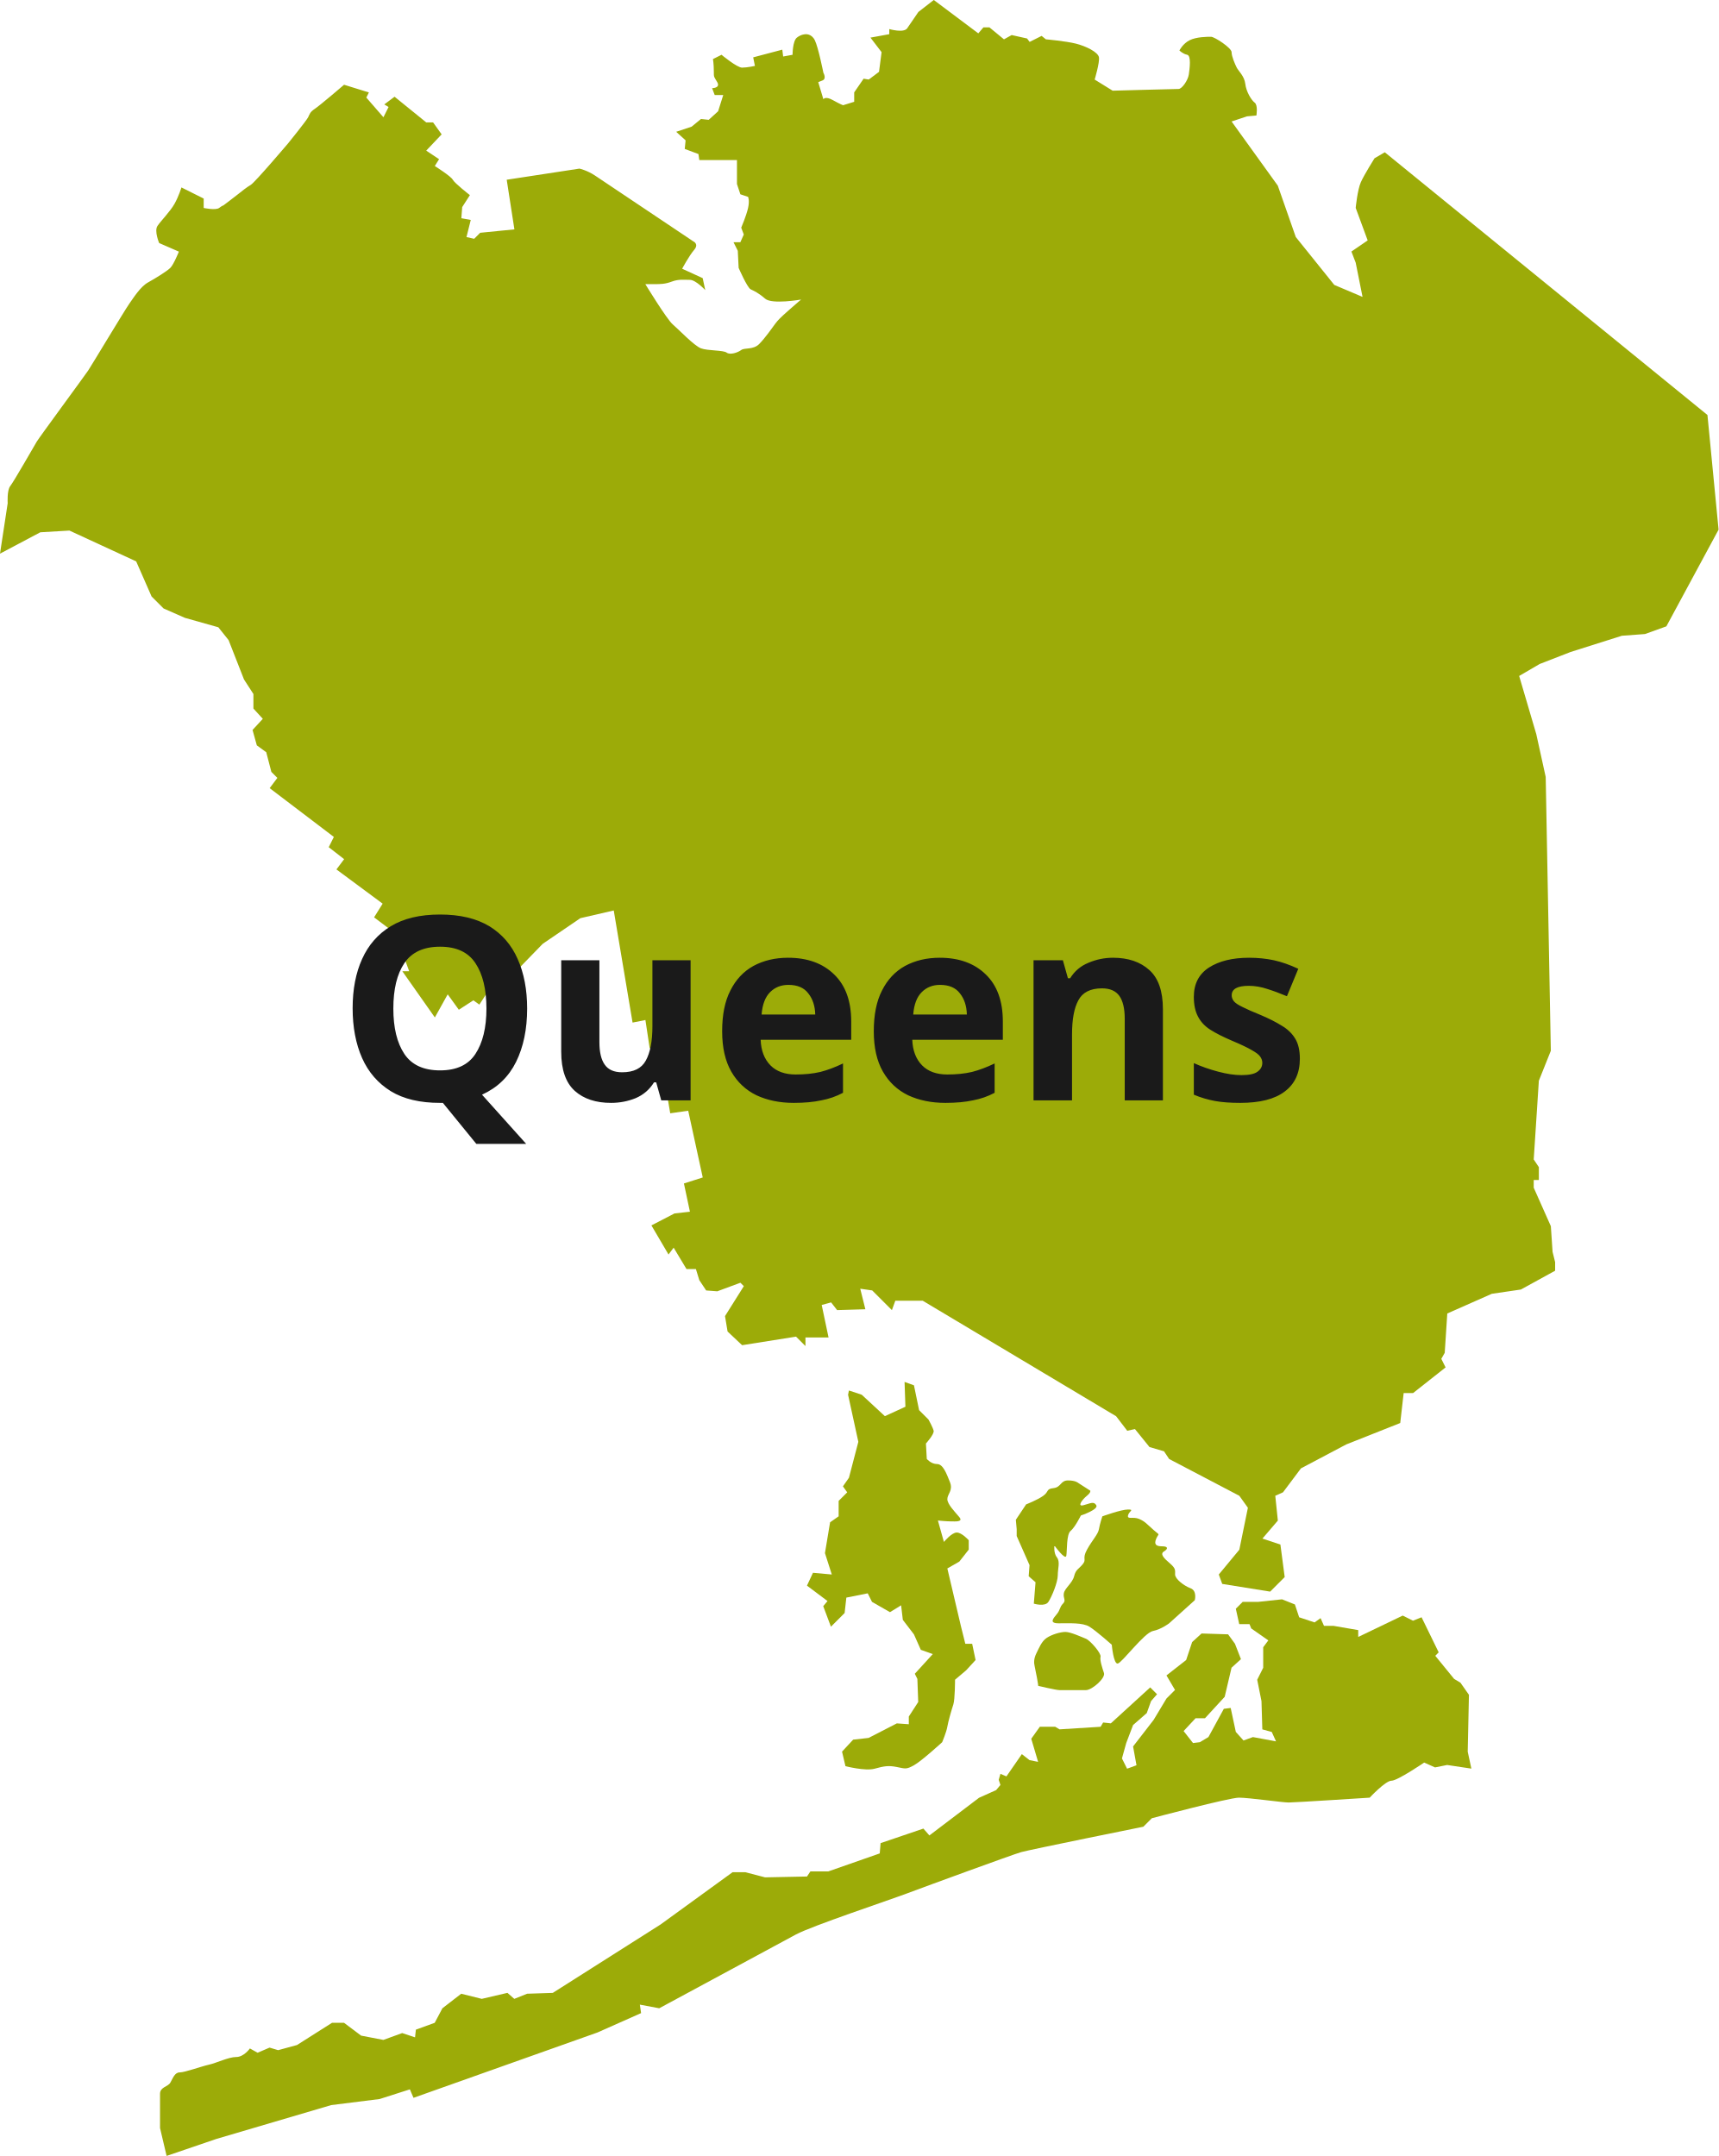
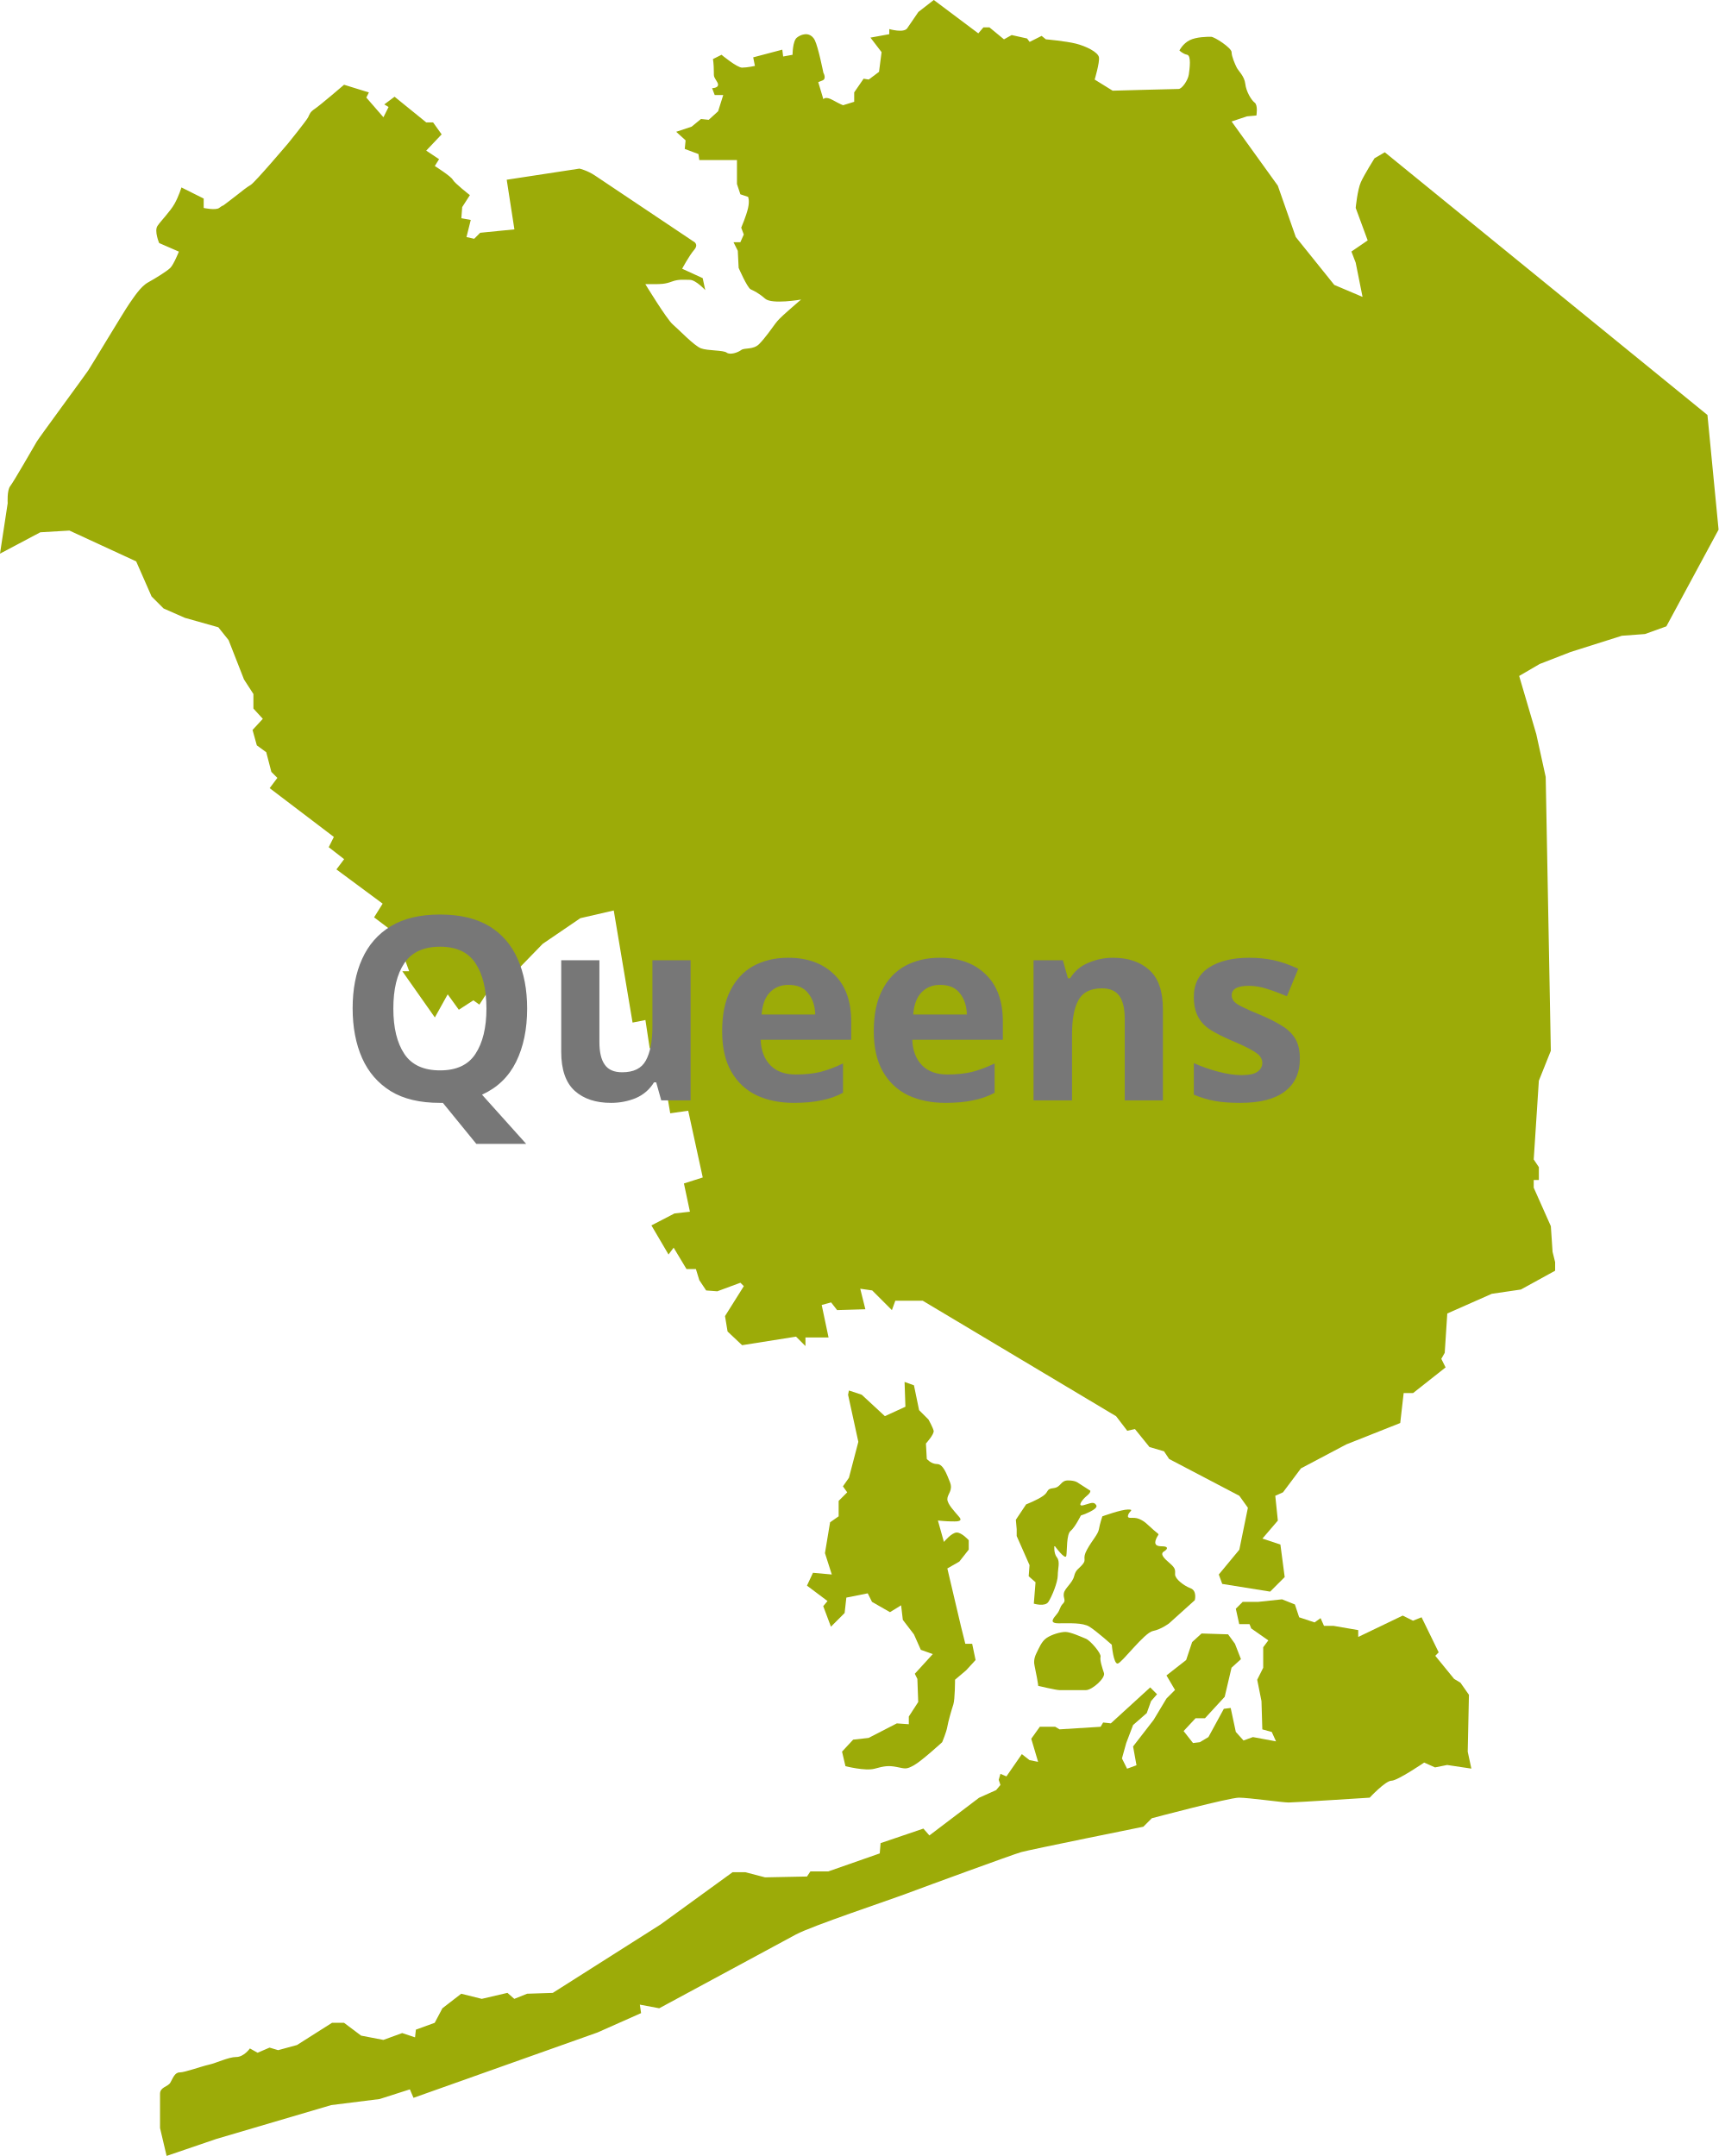
<svg xmlns="http://www.w3.org/2000/svg" width="85.094mm" height="106.77mm" version="1.1" viewBox="0 0 85.094 106.77">
  <g transform="translate(-94.84 -49.104)" fill="#9cab08">
    <path d="m94.84 76.522 0.381-2.5s-0.042-0.636 0.127-0.847c0.17-0.212 1.187-1.992 1.314-2.204 0.127-0.212 2.373-3.263 2.543-3.517 0.169-0.254 1.822-3.009 2.034-3.305 0.212-0.297 0.551-0.848 0.932-1.059 0.381-0.212 0.932-0.551 1.102-0.72 0.17-0.169 0.424-0.805 0.424-0.805l-0.975-0.424s-0.254-0.593-0.085-0.848c0.17-0.254 0.636-0.72 0.848-1.102 0.212-0.381 0.339-0.805 0.339-0.805l1.102 0.551v0.466s0.593 0.127 0.763 0c0.169-0.127 0.212-0.127 0.212-0.127s0.509-0.381 0.72-0.551c0.212-0.17 0.424-0.339 0.636-0.466 0.212-0.127 1.865-2.076 1.865-2.076s0.89-1.102 0.975-1.271c0.085-0.17 0.085-0.254 0.339-0.424 0.254-0.169 1.441-1.187 1.441-1.187l1.229 0.381-0.127 0.254 0.847 0.975 0.254-0.509-0.212-0.127 0.509-0.381 1.568 1.271h0.339l0.424 0.593-0.763 0.805 0.636 0.424-0.212 0.339s0.805 0.509 0.89 0.678c0.085 0.169 0.848 0.763 0.848 0.763l-0.381 0.593-0.042 0.551 0.466 0.085-0.212 0.848 0.381 0.085 0.297-0.297 1.695-0.169-0.381-2.458 3.602-0.551s0.381 0.085 0.763 0.339c0.381 0.254 4.873 3.263 4.873 3.263s0.297 0.127 0.042 0.424c-0.254 0.297-0.593 0.932-0.593 0.932l1.017 0.466 0.127 0.593s-0.466-0.508-0.763-0.508-0.551-0.042-0.89 0.085c-0.339 0.127-0.551 0.127-0.89 0.127h-0.424s1.059 1.737 1.356 1.992c0.297 0.254 1.059 1.059 1.399 1.187 0.339 0.127 1.102 0.085 1.271 0.212 0.17 0.127 0.551 0 0.72-0.127 0.17-0.127 0.593 0 0.89-0.297s0.678-0.848 0.805-1.017c0.127-0.17 0.254-0.297 0.636-0.636s0.636-0.551 0.636-0.551-1.441 0.254-1.78-0.042c-0.339-0.297-0.551-0.381-0.72-0.466-0.169-0.085-0.593-1.06-0.593-1.06l-0.042-0.847-0.212-0.424h0.339l0.17-0.381-0.127-0.339s0.254-0.593 0.339-0.975c0.085-0.381 0-0.551 0-0.551l-0.381-0.127-0.169-0.509v-1.187h-1.865l-0.042-0.297-0.678-0.254 0.042-0.424-0.466-0.424 0.763-0.254 0.466-0.381 0.381 0.042 0.466-0.424 0.254-0.805h-0.424l-0.127-0.339s0.424 0 0.254-0.297c-0.17-0.297-0.17-0.212-0.17-0.551s-0.042-0.593-0.042-0.593l0.424-0.212s0.763 0.636 1.017 0.636c0.254 0 0.636-0.085 0.636-0.085l-0.085-0.424 1.441-0.381 0.042 0.339 0.466-0.085s0-0.678 0.212-0.848c0.212-0.17 0.424-0.17 0.424-0.17s0.297-0.042 0.466 0.297c0.17 0.339 0.424 1.61 0.424 1.61s0.17 0.297-0.042 0.381l-0.212 0.085 0.254 0.847s0.085-0.169 0.466 0.042c0.381 0.212 0.509 0.254 0.509 0.254l0.551-0.17v-0.466l0.466-0.678 0.254 0.042 0.509-0.381 0.127-0.975-0.551-0.72 0.932-0.17v-0.254s0.72 0.212 0.89-0.042c0.169-0.254 0.551-0.805 0.551-0.805l0.763-0.593 2.204 1.653 0.254-0.297h0.297l0.72 0.593 0.381-0.212 0.763 0.17 0.127 0.169 0.593-0.297 0.212 0.17s0.975 0.085 1.483 0.212c0.509 0.127 1.102 0.424 1.144 0.678 0.042 0.254-0.212 1.102-0.212 1.102l0.89 0.551s3.094-0.085 3.263-0.085c0.169 0 0.466-0.424 0.509-0.72 0.042-0.297 0.127-0.932-0.085-0.975-0.212-0.042-0.381-0.212-0.381-0.212s0.169-0.339 0.508-0.508c0.339-0.17 0.89-0.17 1.059-0.17 0.17 0 1.017 0.551 1.017 0.763s0.169 0.593 0.254 0.763c0.085 0.169 0.381 0.424 0.424 0.805 0.042 0.381 0.297 0.805 0.466 0.932 0.17 0.127 0.085 0.636 0.085 0.636l-0.466 0.042-0.763 0.254 2.288 3.178 0.89 2.543 1.907 2.373 1.399 0.593-0.339-1.695-0.212-0.551 0.805-0.551-0.593-1.61s0.085-0.89 0.254-1.271c0.17-0.381 0.678-1.187 0.678-1.187l0.509-0.297 15.976 13.01 0.551 5.678-2.585 4.789-1.059 0.381-1.144 0.085-2.543 0.805-1.526 0.593-1.017 0.593 0.848 2.882 0.466 2.119 0.254 13.561-0.593 1.483-0.254 3.899 0.254 0.381v0.636h-0.254v0.381l0.848 1.907 0.085 1.271 0.127 0.509v0.424l-1.695 0.932-1.441 0.212-2.204 0.975-0.127 1.949-0.169 0.297 0.212 0.424-1.61 1.271h-0.466l-0.17 1.483-2.67 1.059-2.246 1.187-0.89 1.187-0.381 0.17 0.127 1.229-0.763 0.89 0.89 0.297 0.212 1.61-0.72 0.72-2.373-0.381-0.17-0.466 1.017-1.229 0.424-2.076-0.424-0.593-3.475-1.822-0.254-0.381-0.72-0.212-0.72-0.89-0.381 0.085-0.551-0.72-9.577-5.721h-1.356l-0.169 0.466-0.975-0.975-0.593-0.085 0.254 1.017-1.399 0.042-0.297-0.381-0.466 0.127 0.339 1.61h-1.144v0.424l-0.466-0.466-2.67 0.424-0.72-0.678-0.127-0.763 0.932-1.483-0.17-0.169-1.144 0.424-0.551-0.042-0.339-0.509-0.169-0.551h-0.466l-0.636-1.059-0.254 0.339-0.847-1.441 1.144-0.593 0.763-0.085-0.297-1.399 0.932-0.297-0.72-3.305-0.89 0.127-0.551-3.221h-0.466l-0.212-1.399-0.636 0.127-0.932-5.551-1.653 0.381-1.865 1.271-1.483 1.526-1.102 0.636-0.551 0.848-0.297-0.212-0.72 0.466-0.551-0.763-0.636 1.144-1.61-2.288h0.339l-0.466-1.271 0.127-0.339-1.399-1.059 0.424-0.678-2.288-1.695 0.381-0.508-0.763-0.593 0.254-0.508-3.178-2.416 0.381-0.508-0.297-0.297-0.254-0.975-0.466-0.339-0.212-0.763 0.509-0.551-0.466-0.509v-0.72l-0.466-0.72-0.763-1.949-0.508-0.636-1.653-0.466-1.059-0.466-0.593-0.593-0.763-1.738-3.305-1.526-1.441 0.085z" stroke-miterlimit="10" stroke-width=".245" />
    <g stroke-width=".265">
      <path d="m103.09 155.87 2.457-0.839 5.693-1.678 2.397-0.3 1.498-0.479 0.18 0.419 9.11-3.236 2.158-0.959-0.06-0.42 0.959 0.18s5.993-3.236 6.772-3.656c0.779-0.419 4.555-1.678 5.514-2.038 0.959-0.36 5.214-1.918 5.633-2.038 0.42-0.12 6.053-1.259 6.053-1.259l0.42-0.42s3.836-1.019 4.315-1.019c0.479 0 2.158 0.24 2.457 0.24s4.015-0.24 4.015-0.24 0.779-0.839 1.079-0.839c0.3 0 1.618-0.899 1.618-0.899l0.539 0.24 0.599-0.12 1.199 0.18-0.18-0.839 0.06-2.817-0.42-0.599-0.315-0.189-0.932-1.144 0.169-0.17-0.847-1.737-0.424 0.17-0.509-0.254-2.204 1.059v-0.339l-1.229-0.212h-0.466l-0.169-0.381-0.297 0.212-0.763-0.254-0.212-0.636-0.636-0.254-1.187 0.127h-0.763l-0.339 0.339 0.169 0.763h0.509l0.085 0.212 0.847 0.593-0.254 0.339v1.017l-0.297 0.593 0.212 1.059 0.042 1.399 0.466 0.127 0.212 0.466-1.144-0.212-0.466 0.169-0.381-0.424-0.254-1.187-0.339 0.042-0.763 1.399-0.424 0.254-0.339 0.042-0.466-0.593 0.593-0.636h0.466l0.975-1.06 0.339-1.441 0.466-0.424-0.297-0.763-0.339-0.466-1.314-0.042-0.466 0.424-0.297 0.89-0.975 0.763 0.424 0.72-0.424 0.424-0.636 1.059-1.017 1.314 0.169 0.932-0.466 0.17-0.254-0.509 0.212-0.763 0.339-0.89 0.678-0.593 0.212-0.593 0.297-0.339-0.339-0.339-1.949 1.78-0.381-0.042-0.127 0.212-2.034 0.127-0.212-0.127h-0.763l-0.424 0.593 0.339 1.144-0.424-0.085-0.381-0.297-0.763 1.102-0.297-0.127-0.085 0.297 0.085 0.254-0.212 0.254-0.848 0.381-2.458 1.865-0.297-0.339-2.119 0.72-0.042 0.509-2.543 0.89h-0.89l-0.169 0.254-2.076 0.042-0.975-0.254h-0.636l-3.56 2.585-5.34 3.39-1.271 0.042-0.636 0.254-0.339-0.297-1.271 0.297-1.017-0.254-0.932 0.72-0.381 0.72-0.932 0.339-0.042 0.381-0.636-0.212-0.932 0.339-1.102-0.212-0.847-0.636h-0.593l-1.737 1.102-0.932 0.254-0.424-0.127-0.593 0.254-0.381-0.212s-0.297 0.424-0.678 0.424-0.975 0.297-1.356 0.381c-0.381 0.085-1.187 0.381-1.441 0.381-0.254 0-0.339 0.297-0.466 0.509-0.127 0.212-0.509 0.212-0.509 0.551v1.695z" />
      <path d="m154 128.35s0.127-0.466-0.212-0.593c-0.339-0.127-0.763-0.466-0.763-0.678 0-0.212 0.042-0.297-0.254-0.551-0.297-0.254-0.509-0.466-0.297-0.593 0.212-0.127 0.212-0.254-0.085-0.254-0.297 0-0.424-0.085-0.297-0.381 0.127-0.297 0.212-0.127-0.127-0.424s-0.424-0.424-0.72-0.551c-0.297-0.127-0.593 0.042-0.551-0.17 0.042-0.212 0.339-0.297 0-0.297s-1.271 0.339-1.271 0.339-0.127 0.381-0.169 0.636c-0.042 0.254-0.339 0.551-0.593 1.017-0.254 0.466 0 0.466-0.212 0.72-0.212 0.254-0.339 0.254-0.424 0.593-0.085 0.339-0.466 0.593-0.509 0.847-0.042 0.254 0.127 0.339-0.042 0.509-0.169 0.17-0.127 0.297-0.297 0.509-0.17 0.212-0.424 0.466 0.085 0.466 0.509 0 1.187-0.042 1.526 0.17 0.339 0.212 1.102 0.89 1.102 0.89s0.085 0.975 0.297 0.932c0.212-0.042 1.314-1.526 1.737-1.61 0.424-0.085 0.805-0.381 0.805-0.381z" />
      <path d="m146.24 132.59s0.89 0.212 1.059 0.212h1.314c0.297 0 0.975-0.593 0.89-0.847-0.085-0.254-0.212-0.636-0.169-0.805 0.042-0.17-0.509-0.805-0.72-0.89-0.212-0.085-0.763-0.339-1.017-0.339-0.254 0-0.678 0.127-0.932 0.297-0.254 0.17-0.381 0.509-0.509 0.763-0.127 0.254-0.127 0.466-0.085 0.636 0.042 0.17 0.212 1.06 0.169 0.975z" />
      <path d="m146.03 128.52s0.551 0.17 0.72-0.085c0.17-0.254 0.466-0.975 0.466-1.314s0.127-0.678-0.042-0.89c-0.17-0.212-0.127-0.593-0.127-0.593s0.551 0.763 0.593 0.509c0.042-0.254 0-1.059 0.212-1.229 0.212-0.169 0.508-0.763 0.508-0.763s0.89-0.297 0.763-0.509c-0.127-0.212-0.297-0.085-0.636 0-0.339 0.085-0.042-0.297 0.169-0.466 0.212-0.17 0.17-0.254 0.17-0.254l-0.593-0.381s-0.127-0.127-0.508-0.127c-0.381 0-0.339 0.339-0.72 0.381-0.381 0.042-0.212 0.169-0.509 0.381-0.297 0.212-0.847 0.424-0.847 0.424l-0.509 0.763 0.042 0.466v0.339l0.636 1.441-0.042 0.551 0.339 0.297z" />
      <path d="m139.63 117.54 0.042 1.229-1.017 0.466-1.144-1.059-0.636-0.212-0.042 0.212 0.508 2.331-0.466 1.78-0.297 0.424 0.212 0.297-0.424 0.424v0.763l-0.424 0.297-0.254 1.526 0.339 1.059-0.932-0.085-0.297 0.636 1.017 0.763-0.212 0.254 0.381 1.017 0.678-0.678 0.085-0.763 1.059-0.212 0.212 0.424 0.89 0.509 0.551-0.339 0.085 0.72 0.551 0.72 0.339 0.763 0.593 0.212-0.89 0.975 0.127 0.254 0.042 1.144-0.466 0.72v0.381l-0.593-0.042-1.399 0.72-0.763 0.085-0.551 0.593 0.169 0.72s0.975 0.254 1.441 0.127c0.466-0.127 0.678-0.17 1.102-0.085 0.424 0.085 0.466 0.127 0.848-0.085 0.381-0.212 1.399-1.144 1.399-1.144s0.212-0.508 0.254-0.763c0.042-0.254 0.212-0.847 0.297-1.102 0.085-0.254 0.085-1.229 0.085-1.229l0.551-0.466 0.466-0.509-0.169-0.805h-0.339l-0.212-0.848-0.678-2.882 0.593-0.339 0.466-0.593v-0.466s-0.339-0.381-0.593-0.381c-0.254 0-0.636 0.466-0.636 0.466l-0.297-1.06s0.424 0.042 0.636 0.042c0.212 0 0.636 0.042 0.424-0.212-0.212-0.254-0.593-0.636-0.593-0.89 0-0.254 0.297-0.424 0.127-0.847-0.17-0.424-0.339-0.89-0.636-0.89-0.297 0-0.509-0.254-0.509-0.254l-0.042-0.763s0.424-0.466 0.381-0.636c-0.042-0.17-0.254-0.551-0.254-0.551l-0.466-0.466-0.254-1.229z" />
    </g>
  </g>
-   <text x="16.728" y="54.496" fill="#1a1a1a" font-family="sans-serif" font-size="12.7px" font-weight="bold" stroke-width=".265" style="font-variant-caps:normal;font-variant-east-asian:normal;font-variant-ligatures:normal;font-variant-numeric:normal" xml:space="preserve">
+   <text x="16.728" y="54.496" fill="#777777" font-family="sans-serif" font-size="12.7px" font-weight="bold" stroke-width=".265" style="font-variant-caps:normal;font-variant-east-asian:normal;font-variant-ligatures:normal;font-variant-numeric:normal" xml:space="preserve">
    <tspan x="16.728" y="54.496" font-family="sans-serif" font-size="12.7px" font-weight="bold" stroke-width=".265" style="font-variant-caps:normal;font-variant-east-asian:normal;font-variant-ligatures:normal;font-variant-numeric:normal">Queens</tspan>
  </text>
</svg>
